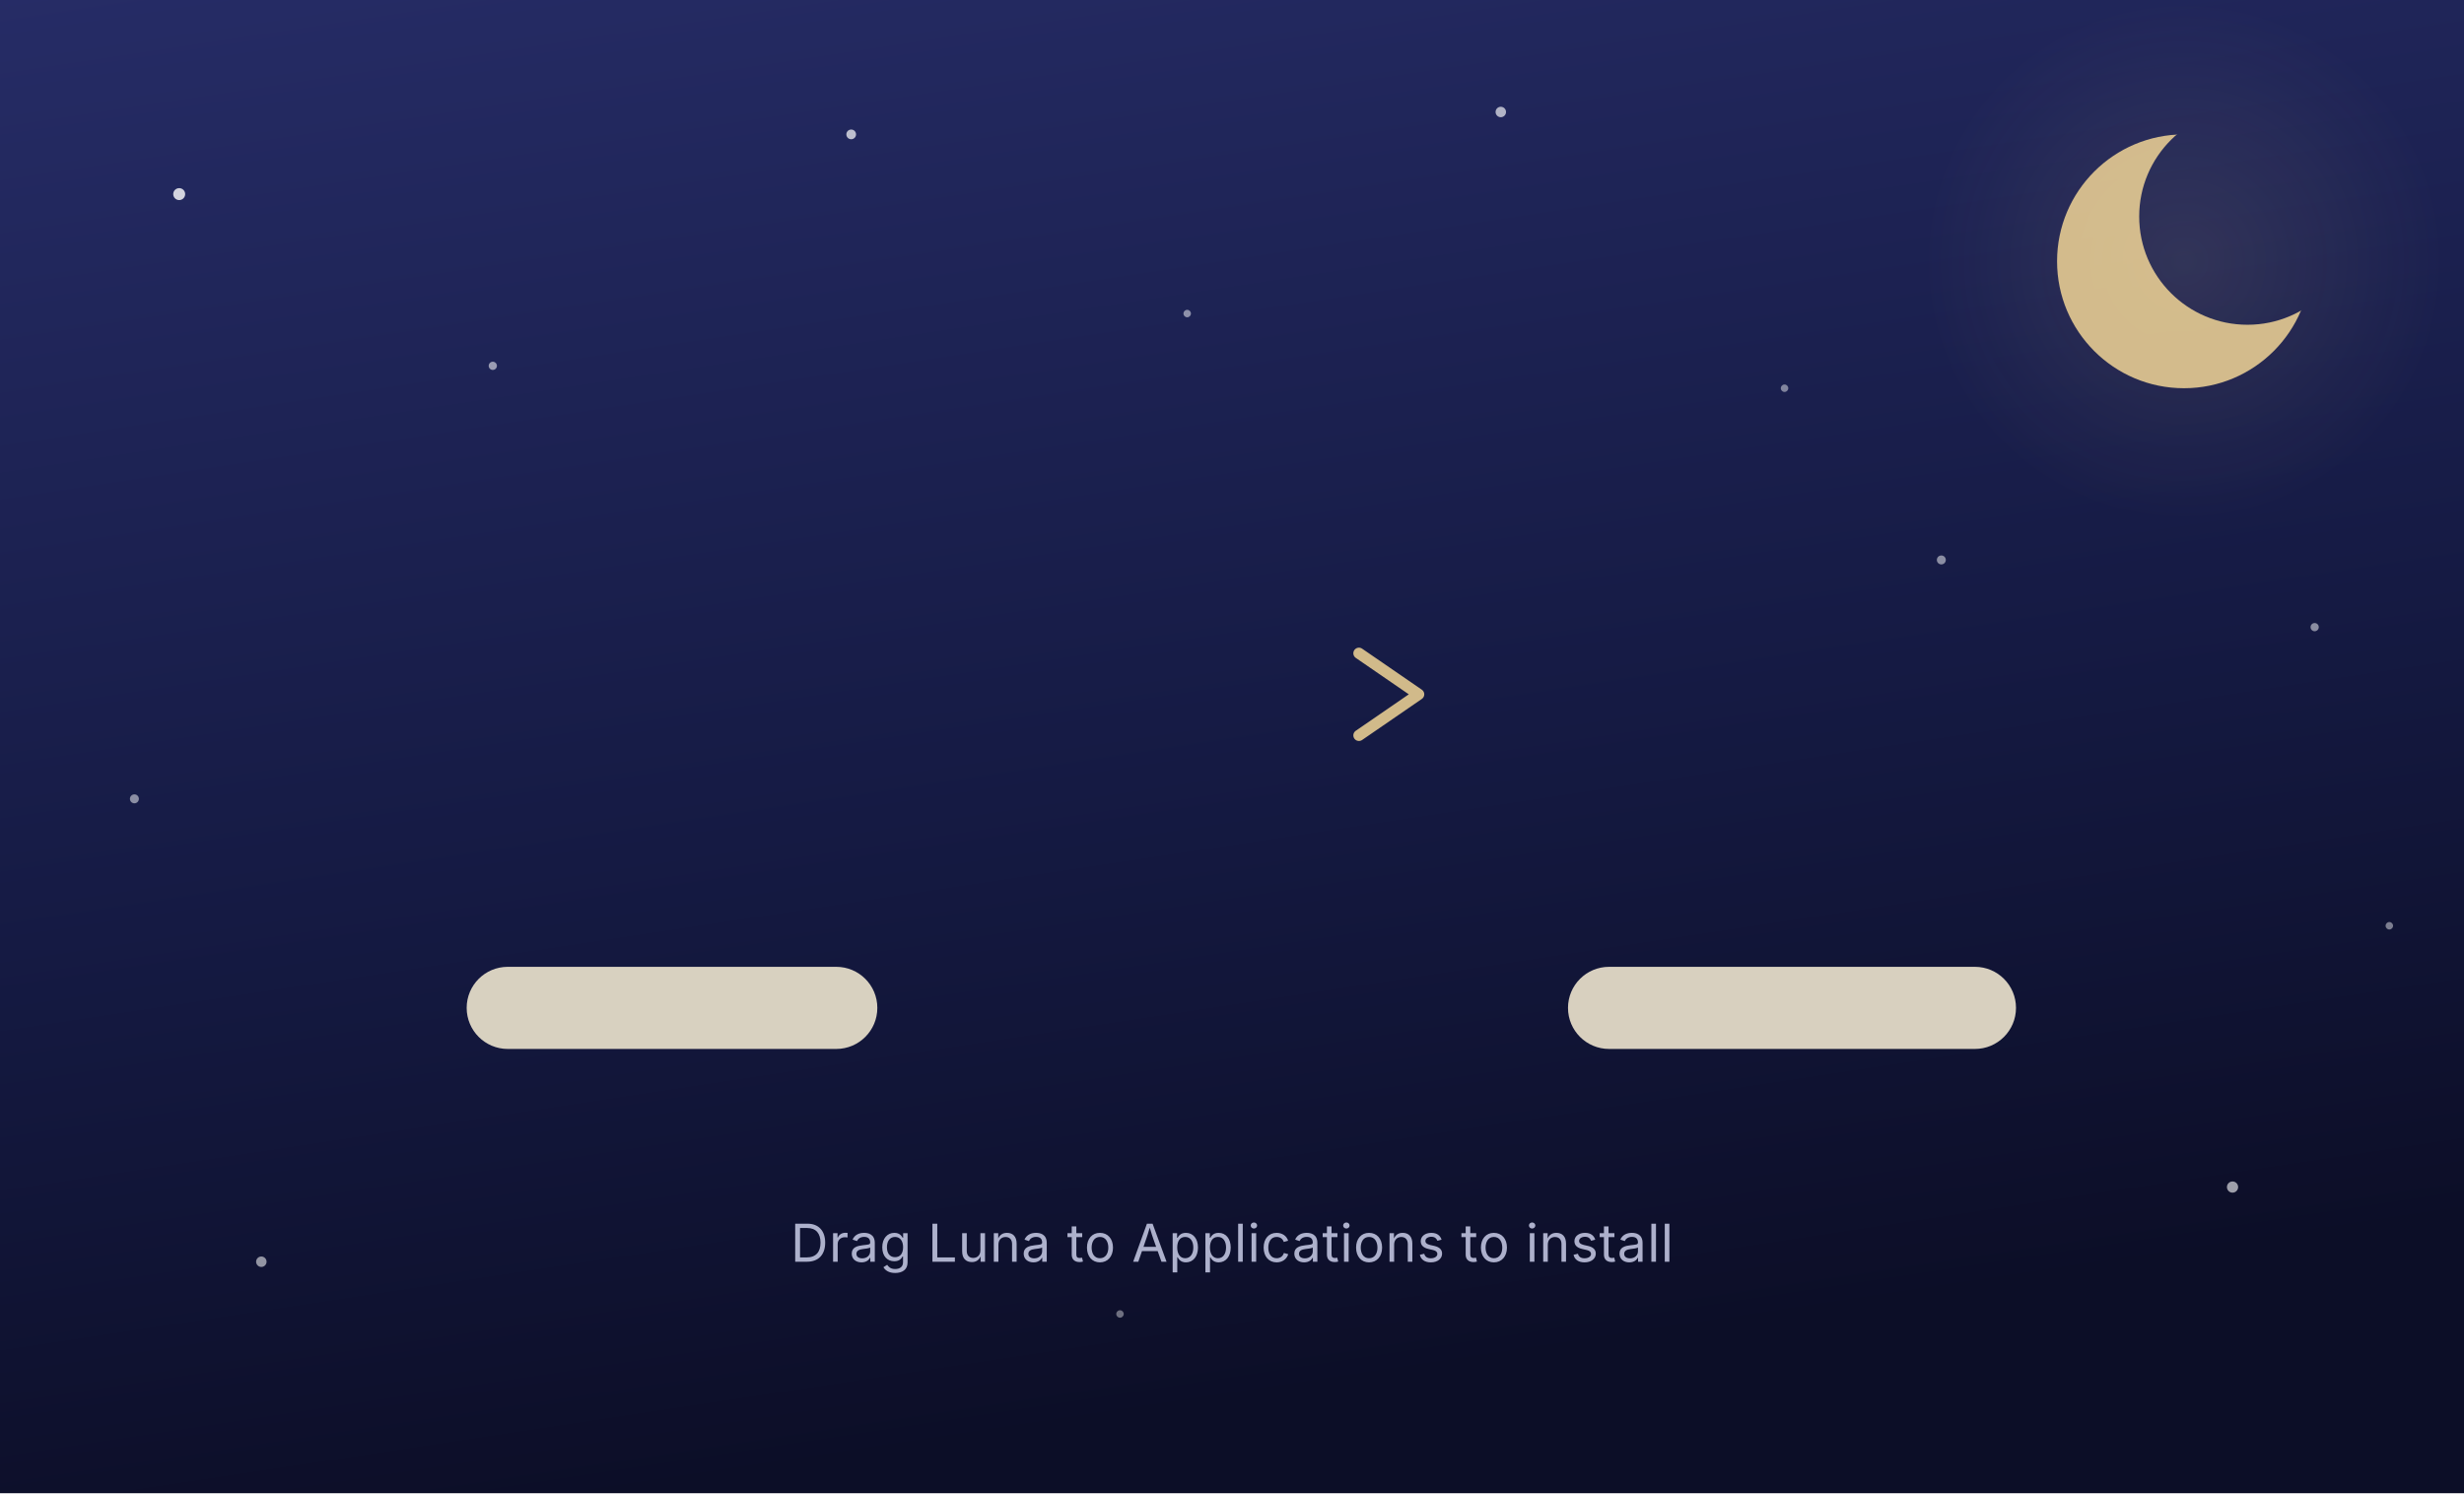
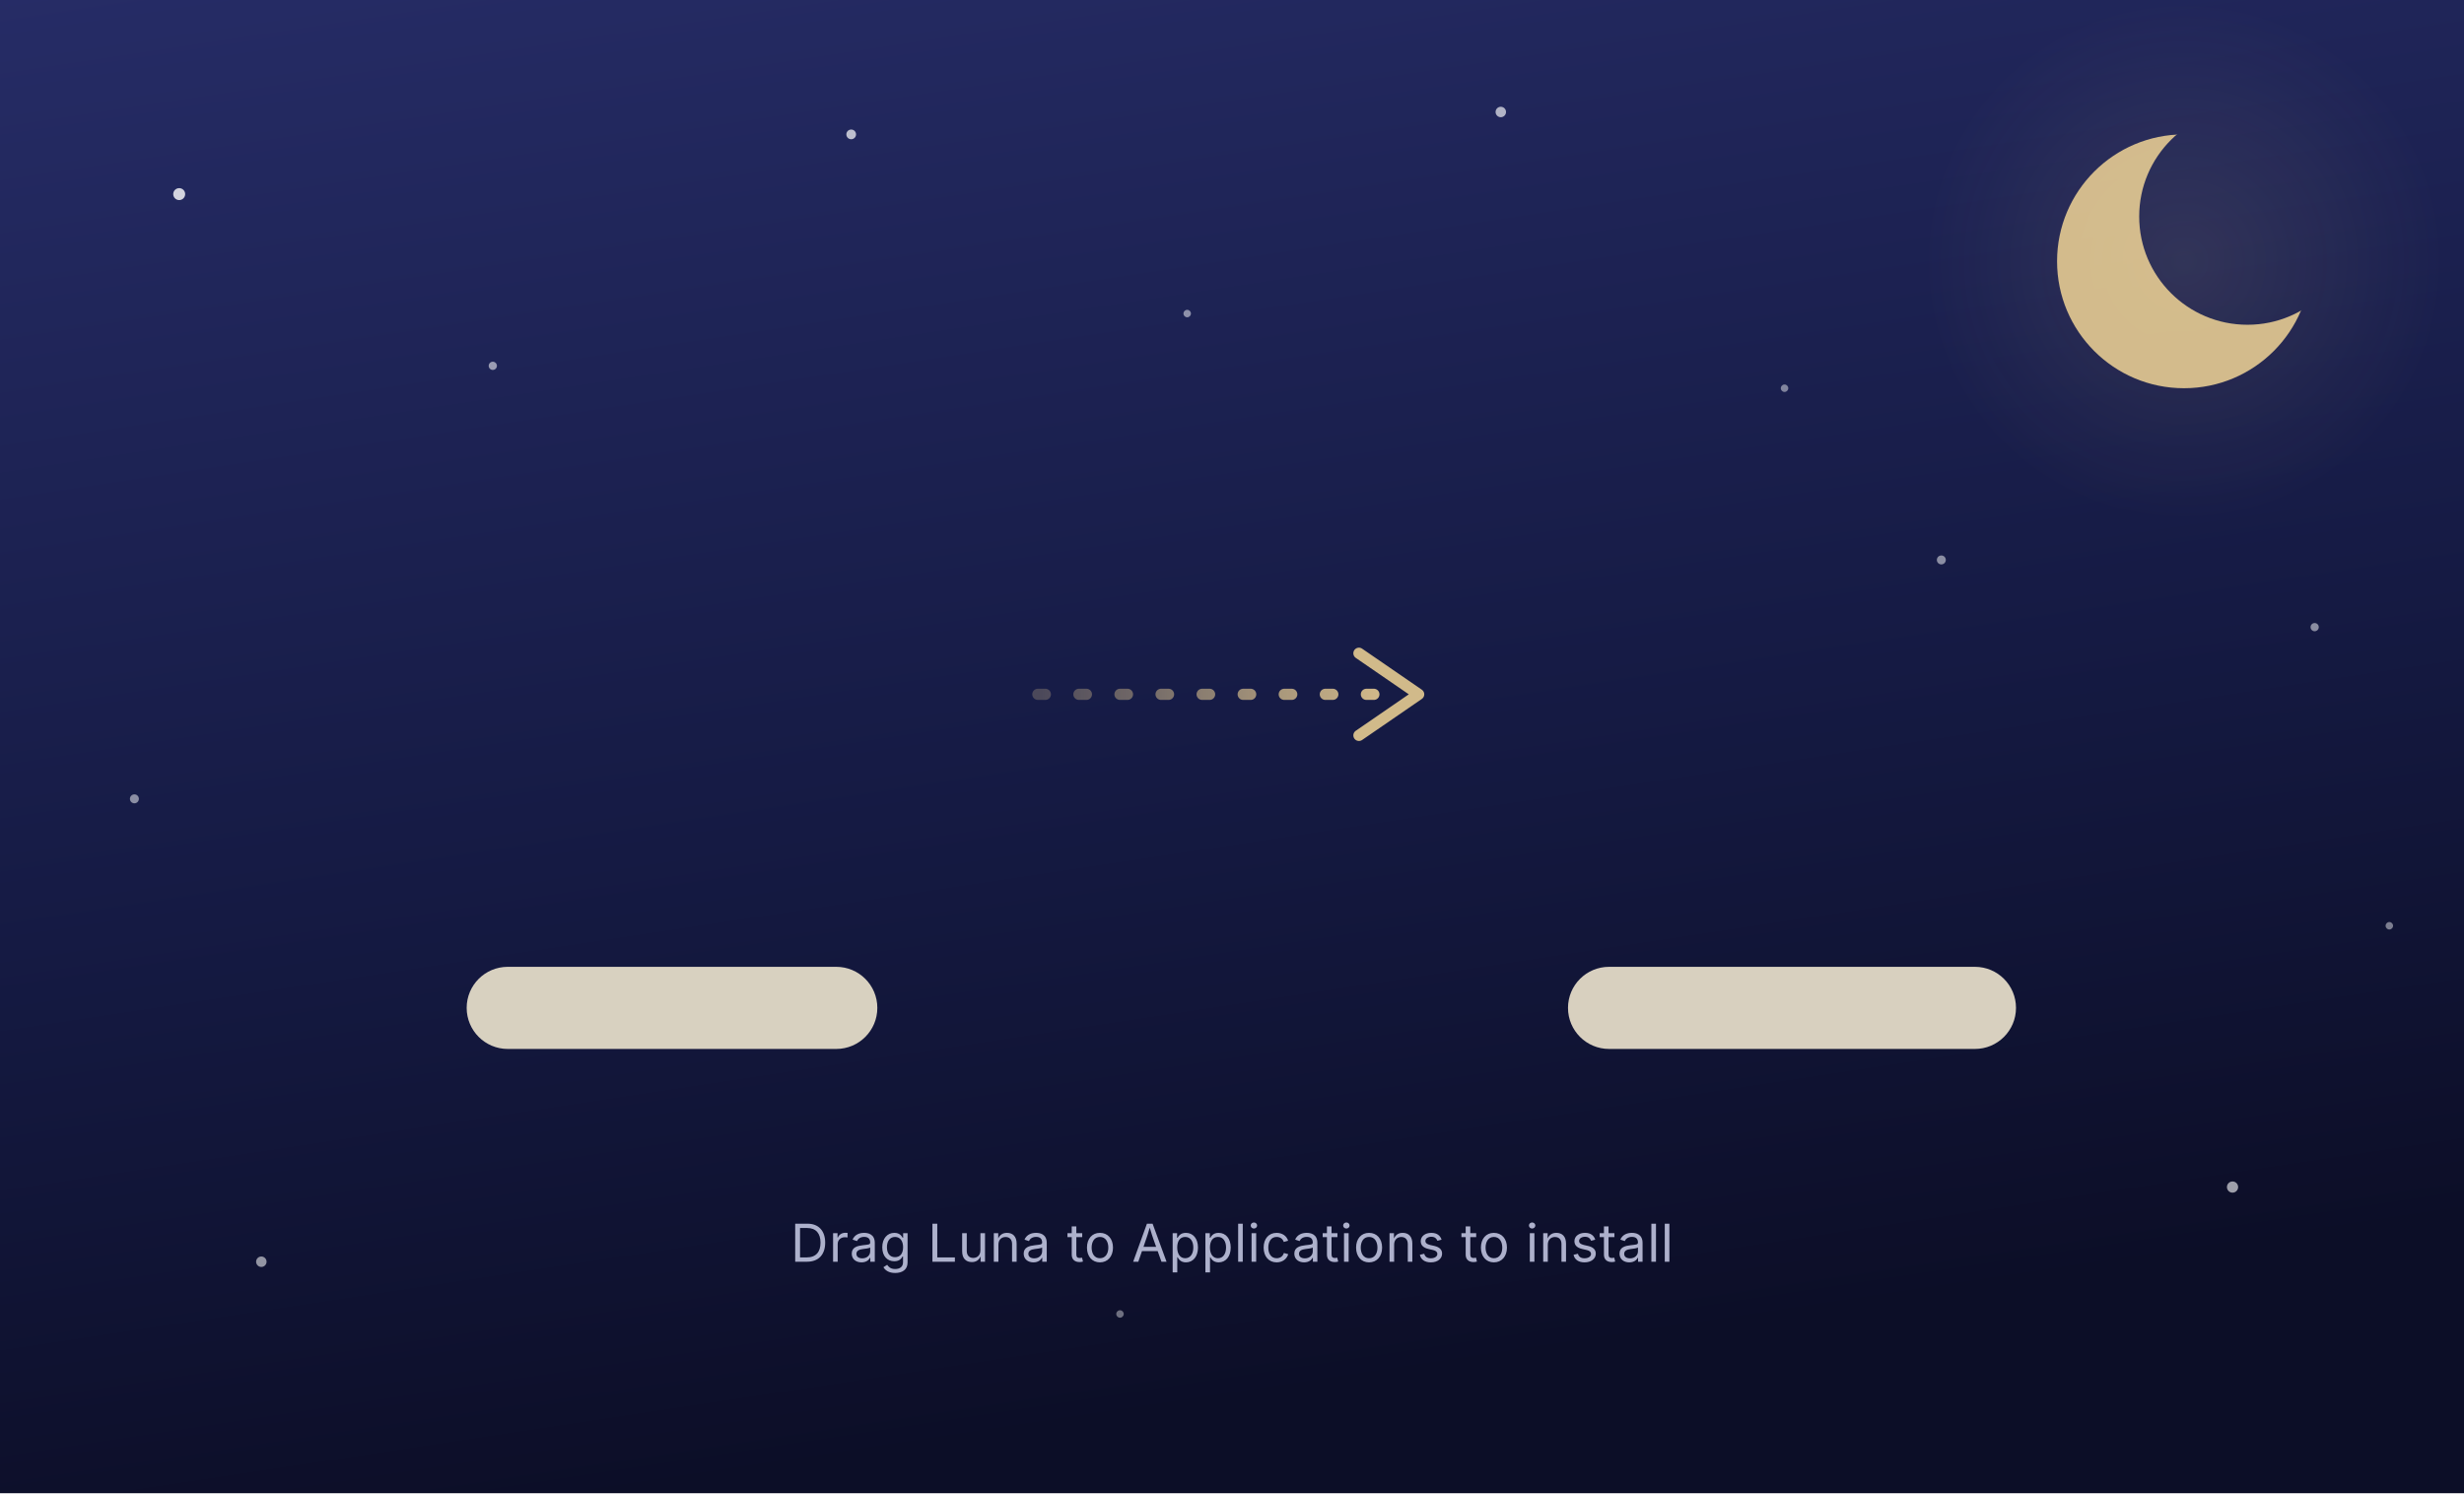
<svg xmlns="http://www.w3.org/2000/svg" width="660" height="400" viewBox="0 0 660 400">
  <defs>
    <linearGradient id="sky" x1="0" y1="0" x2="0.25" y2="1">
      <stop offset="0" stop-color="#262c66" />
      <stop offset="0.6" stop-color="#151a43" />
      <stop offset="1" stop-color="#0c0e27" />
    </linearGradient>
    <radialGradient id="glow" cx="0.5" cy="0.5" r="0.5">
      <stop offset="0" stop-color="#ffe2a0" stop-opacity="0.10" />
      <stop offset="1" stop-color="#ffe2a0" stop-opacity="0" />
    </radialGradient>
-     <linearGradient id="arrow" x1="0" y1="0" x2="1" y2="0">
+     <linearGradient id="arrow" gradientUnits="userSpaceOnUse" x1="-52" y1="0" x2="40" y2="0">
      <stop offset="0" stop-color="#e6cb92" stop-opacity="0.25" />
      <stop offset="1" stop-color="#e6cb92" stop-opacity="0.9" />
    </linearGradient>
    <mask id="crescent">
      <rect width="660" height="400" fill="black" />
      <circle cx="585" cy="70" r="34" fill="white" />
      <circle cx="602" cy="58" r="29" fill="black" />
    </mask>
  </defs>
  <rect width="660" height="400" fill="url(#sky)" />
  <g fill="#ffffff">
    <circle cx="48" cy="52" r="1.6" opacity="0.8" />
    <circle cx="132" cy="98" r="1.1" opacity="0.55" />
    <circle cx="228" cy="36" r="1.3" opacity="0.7" />
    <circle cx="318" cy="84" r="1" opacity="0.5" />
    <circle cx="402" cy="30" r="1.4" opacity="0.65" />
    <circle cx="478" cy="104" r="1" opacity="0.45" />
    <circle cx="520" cy="150" r="1.2" opacity="0.5" />
    <circle cx="620" cy="168" r="1.1" opacity="0.5" />
    <circle cx="36" cy="214" r="1.2" opacity="0.5" />
    <circle cx="70" cy="338" r="1.4" opacity="0.55" />
    <circle cx="300" cy="352" r="1" opacity="0.4" />
    <circle cx="598" cy="318" r="1.5" opacity="0.6" />
    <circle cx="640" cy="248" r="1" opacity="0.45" />
  </g>
  <circle cx="585" cy="70" r="70" fill="url(#glow)" />
  <rect width="660" height="400" fill="#e6cb92" mask="url(#crescent)" opacity="0.9" />
  <g transform="translate(330 186)">
    <path d="M-52 0 H40" stroke="url(#arrow)" stroke-width="3" stroke-linecap="round" fill="none" stroke-dasharray="2 9" />
    <path d="M34 -11 L50 0 L34 11" stroke="#e6cb92" stroke-opacity="0.9" stroke-width="3" stroke-linecap="round" stroke-linejoin="round" fill="none" />
  </g>
  <g fill="#f3ead2" fill-opacity="0.88">
    <rect x="125" y="259" width="110" height="22" rx="11" />
    <rect x="420" y="259" width="120" height="22" rx="11" />
  </g>
  <text x="330" y="338" text-anchor="middle" font-family="-apple-system, 'SF Pro Text', 'Helvetica Neue', sans-serif" font-size="14" fill="#c9cde8" fill-opacity="0.85" letter-spacing="0.2">Drag Luna to Applications to install</text>
</svg>
